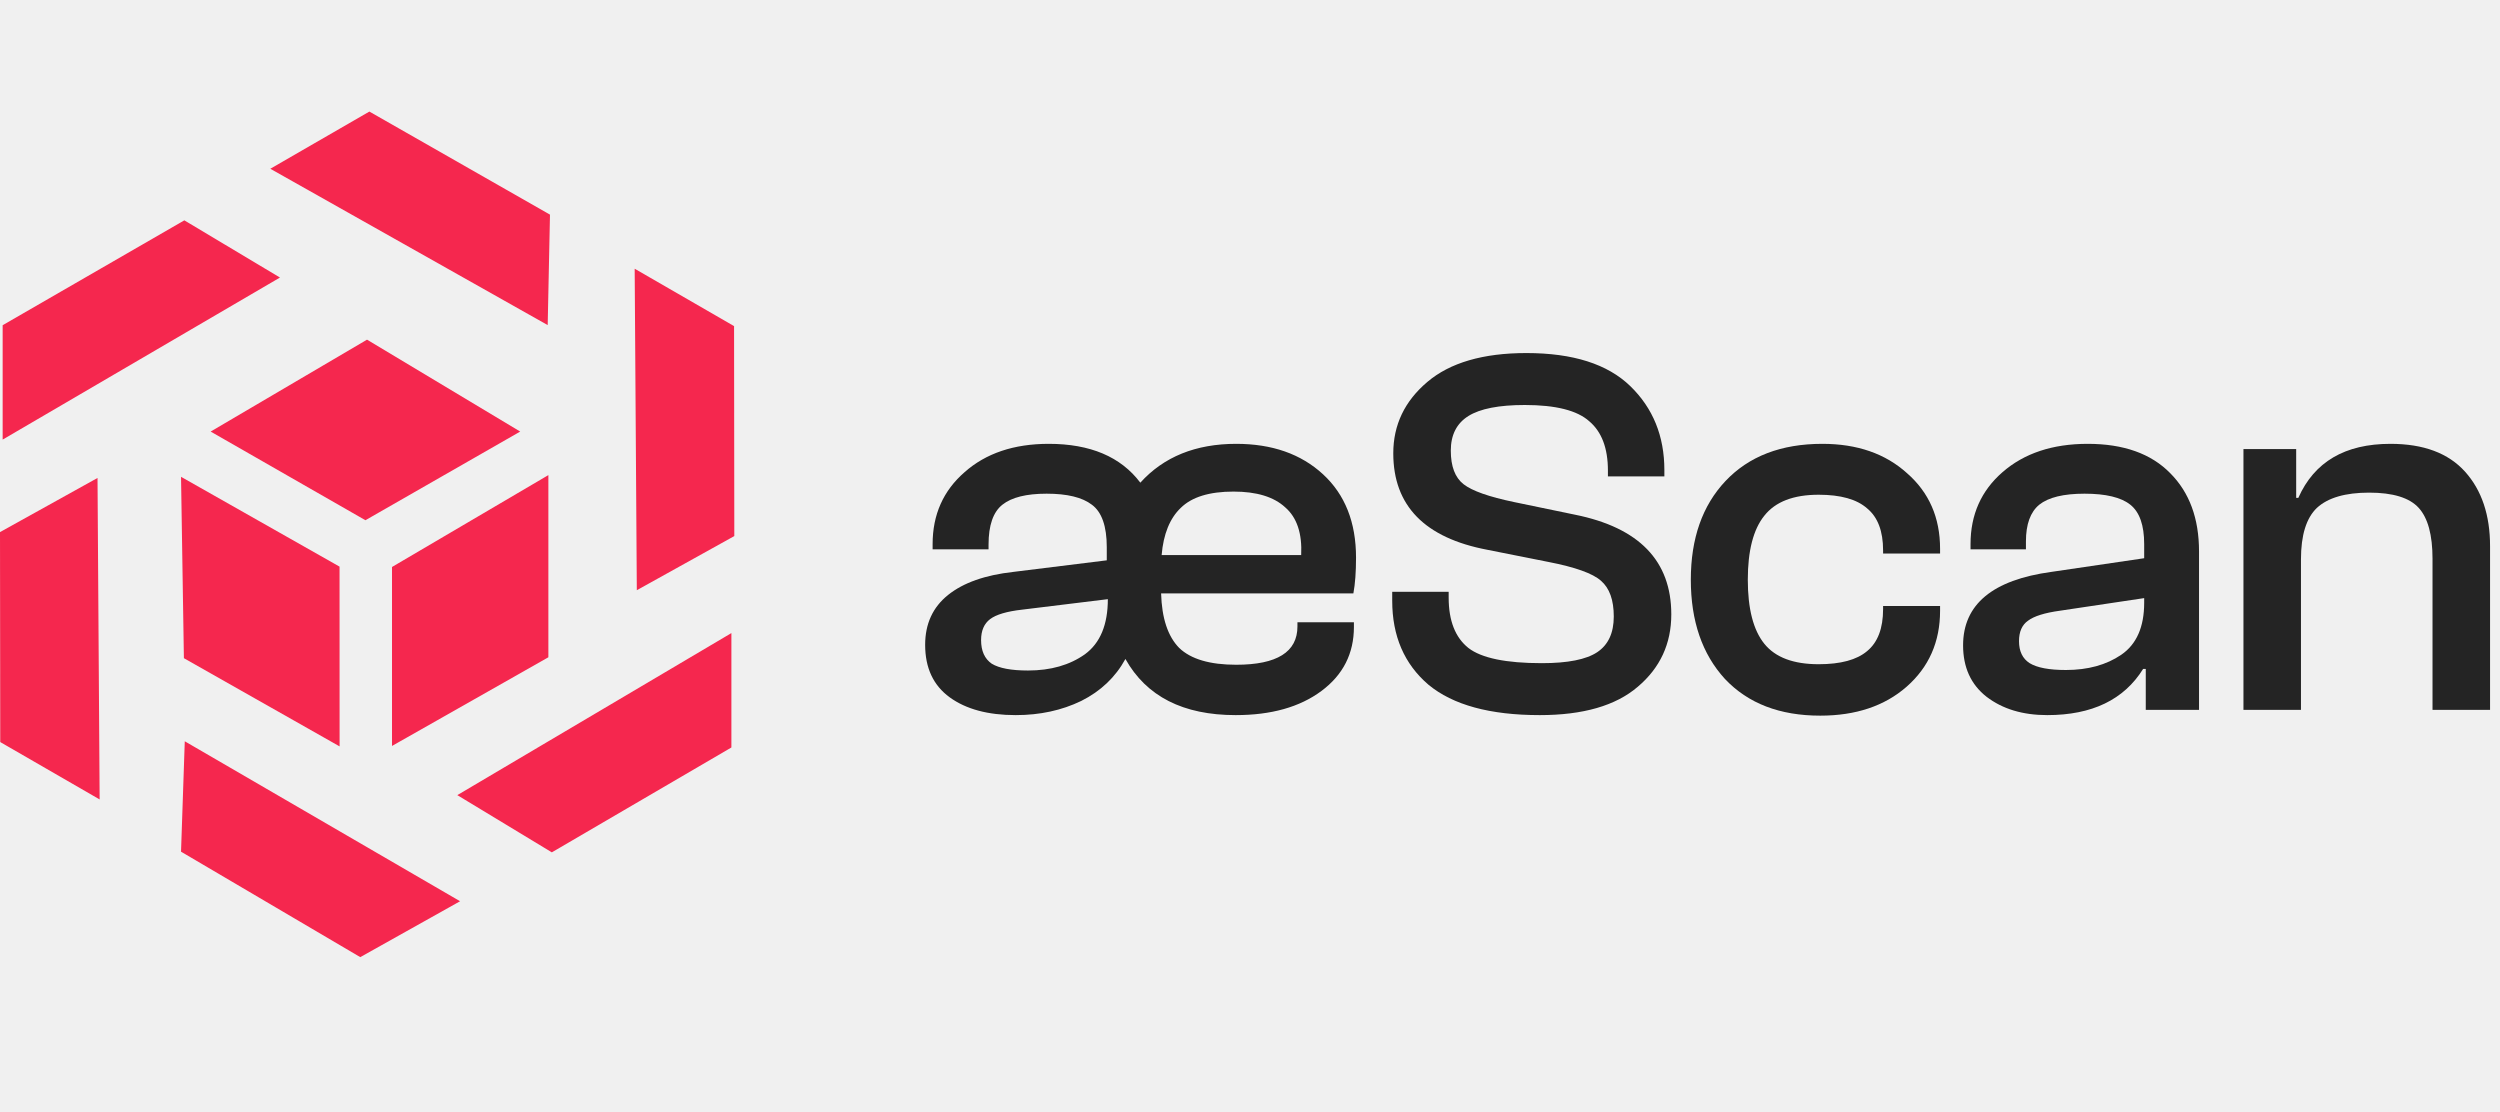
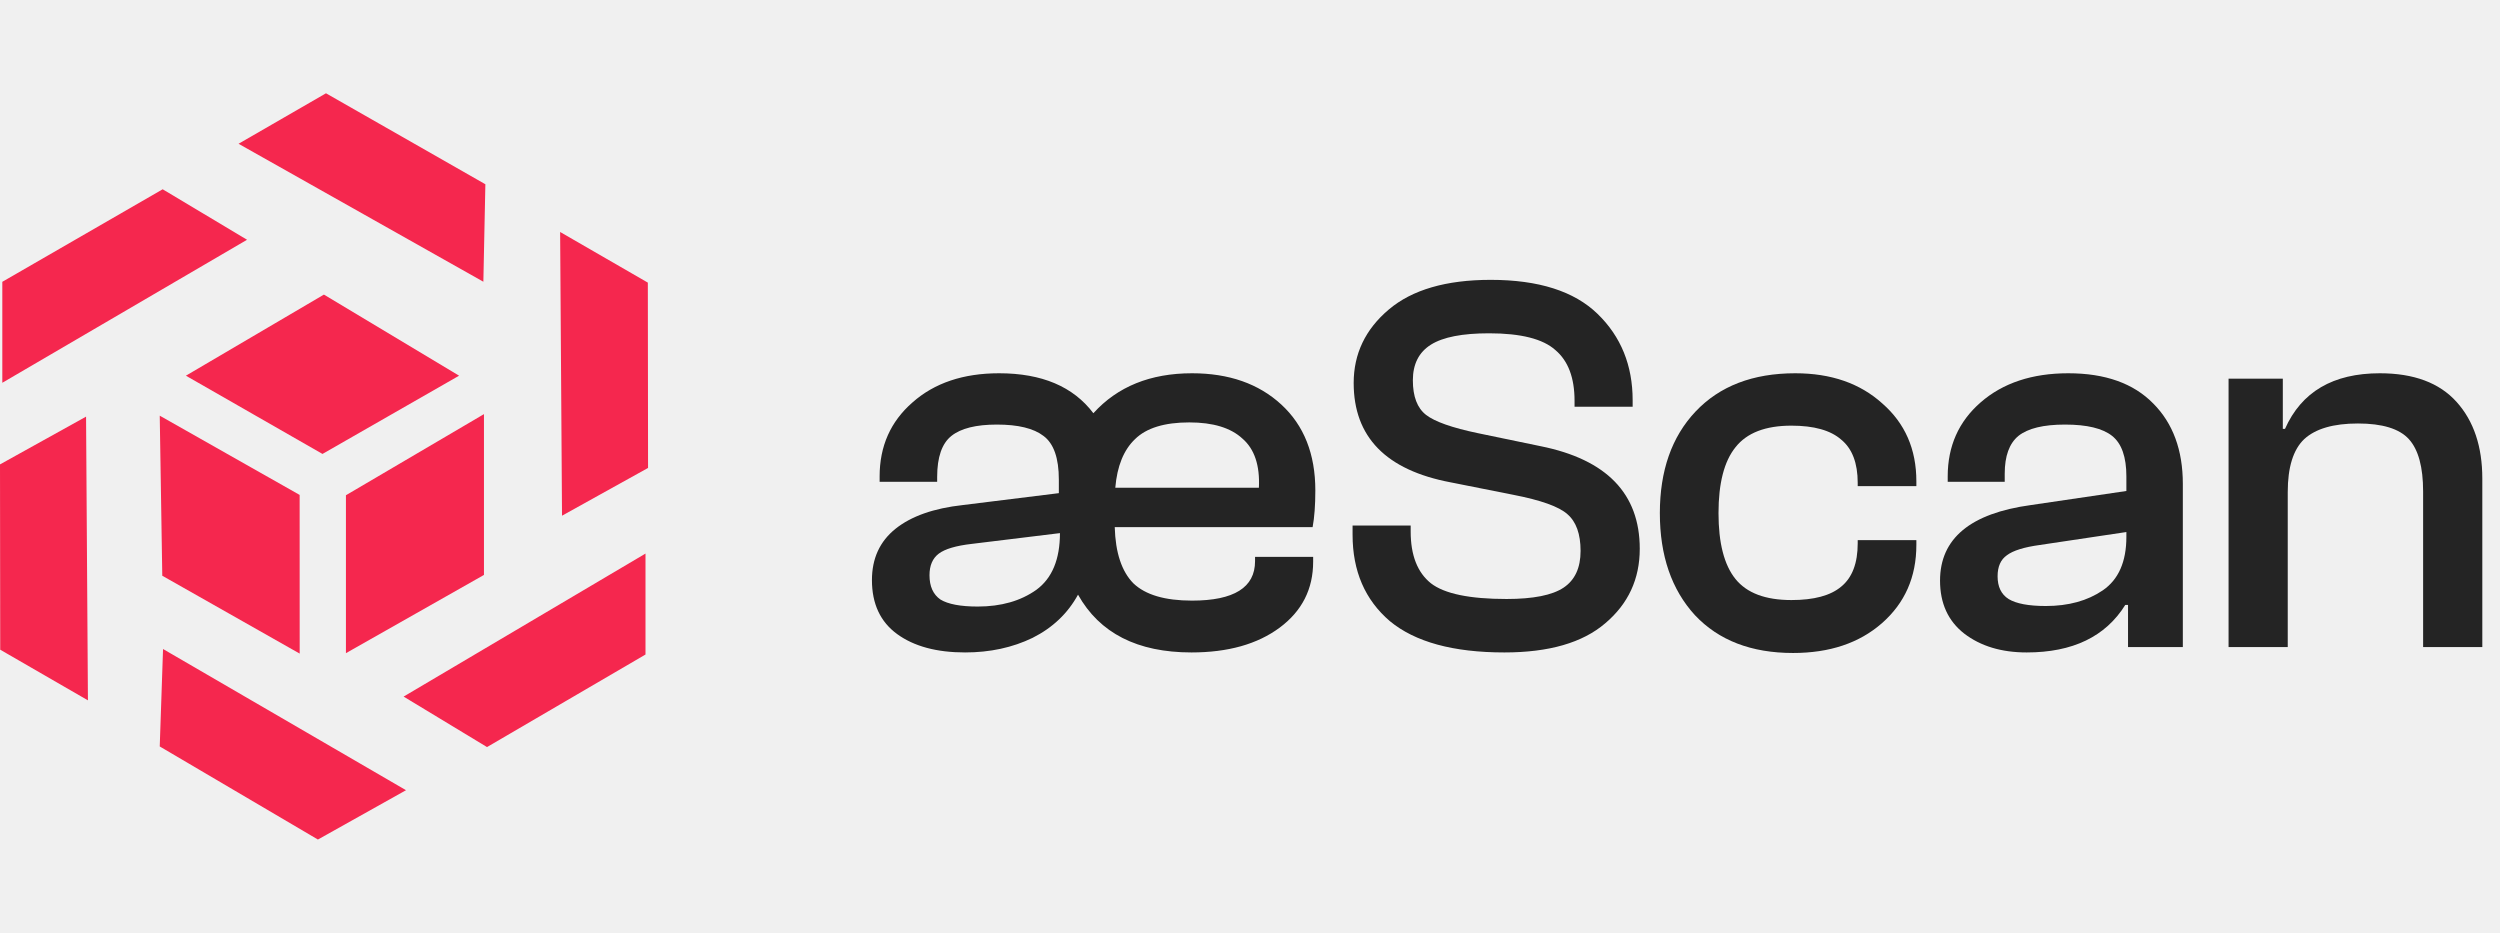
- <svg xmlns="http://www.w3.org/2000/svg" version="1.1" width="131" height="58.222" viewBox="0 0 131 58.222" xml:space="preserve">
+ <svg xmlns="http://www.w3.org/2000/svg" width="134" height="50" viewBox="0 0 134 50" fill="none">
+   <g clip-path="url(#clip0_10644_13881)">
+     <path fill-rule="evenodd" clip-rule="evenodd" d="M17.473 5L12.786 7.706L25.908 15.101L26.016 9.876L17.473 5ZM0.124 20.517V15.105L8.719 10.145L13.242 12.851L0.124 20.517ZM34.599 29.671V35.082L26.104 40.043L21.633 37.337L34.599 29.671ZM21.762 42.355L17.04 44.999L8.562 40.01L8.739 34.787L21.762 42.355ZM0.012 34.824L4.713 37.539L4.613 22.331L0 24.892L0.012 34.824ZM30.023 12.434L34.724 15.149L34.736 25.081L30.124 27.642L30.023 12.434ZM17.362 15.79L9.964 20.137L17.285 24.331L24.607 20.137L17.362 15.79ZM18.542 26.545L25.94 22.197V30.816L18.542 35.01V26.545ZM8.562 22.28L8.698 30.86L16.063 35.033L16.061 26.528L8.562 22.28Z" fill="#F5274E" />
+     <path d="M51.73 34.971C50.203 34.971 48.989 34.643 48.088 33.987C47.187 33.331 46.736 32.366 46.736 31.093C46.736 29.935 47.157 29.018 47.999 28.343C48.842 27.668 50.046 27.243 51.613 27.07L56.754 26.433V25.709C56.754 24.551 56.48 23.77 55.931 23.365C55.403 22.959 54.57 22.757 53.434 22.757C52.318 22.757 51.505 22.959 50.996 23.365C50.487 23.77 50.232 24.503 50.232 25.564V25.825H47.148V25.535C47.148 23.915 47.735 22.593 48.91 21.57C50.085 20.528 51.633 20.007 53.552 20.007C55.843 20.007 57.528 20.721 58.605 22.149C59.897 20.721 61.66 20.007 63.892 20.007C65.871 20.007 67.467 20.567 68.681 21.686C69.895 22.805 70.502 24.339 70.502 26.288C70.502 27.079 70.453 27.735 70.356 28.256H59.75C59.789 29.626 60.123 30.63 60.749 31.266C61.395 31.884 62.443 32.193 63.892 32.193C66.145 32.193 67.271 31.488 67.271 30.08V29.848H70.385V30.108C70.385 31.575 69.787 32.752 68.593 33.64C67.398 34.527 65.822 34.971 63.863 34.971C60.965 34.971 58.938 33.939 57.782 31.874C57.234 32.877 56.421 33.649 55.344 34.19C54.267 34.711 53.062 34.971 51.73 34.971ZM63.746 22.641C62.414 22.641 61.444 22.94 60.837 23.538C60.23 24.117 59.878 24.985 59.78 26.143H67.477C67.535 24.947 67.242 24.069 66.595 23.509C65.969 22.93 65.019 22.641 63.746 22.641ZM49.821 30.832C49.821 31.43 50.017 31.864 50.408 32.135C50.82 32.385 51.486 32.511 52.406 32.511C53.66 32.511 54.707 32.212 55.549 31.614C56.392 30.996 56.813 29.983 56.813 28.575L52.083 29.153C51.241 29.25 50.653 29.424 50.32 29.674C49.987 29.925 49.821 30.311 49.821 30.832Z" fill="#242424" />
+     <path d="M80.635 34.971C77.894 34.971 75.847 34.411 74.496 33.292C73.164 32.154 72.498 30.61 72.498 28.661V28.169H75.612V28.488C75.612 29.761 75.974 30.687 76.699 31.266C77.424 31.826 78.775 32.106 80.753 32.106C82.183 32.106 83.201 31.903 83.808 31.498C84.415 31.093 84.719 30.437 84.719 29.53C84.719 28.623 84.484 27.967 84.014 27.561C83.563 27.156 82.594 26.809 81.105 26.52L77.756 25.854C74.29 25.198 72.557 23.423 72.557 20.528C72.557 18.965 73.183 17.653 74.437 16.592C75.69 15.531 77.512 15 79.901 15C82.467 15 84.376 15.608 85.629 16.823C86.883 18.039 87.51 19.583 87.51 21.454V21.802H84.396V21.483C84.396 20.248 84.053 19.341 83.368 18.763C82.702 18.165 81.517 17.865 79.813 17.865C78.383 17.865 77.345 18.068 76.699 18.473C76.053 18.878 75.729 19.515 75.729 20.384C75.729 21.252 75.964 21.869 76.434 22.236C76.904 22.602 77.835 22.93 79.225 23.22L82.574 23.915C86.119 24.629 87.891 26.462 87.891 29.414C87.891 31.035 87.275 32.366 86.041 33.408C84.826 34.45 83.025 34.971 80.635 34.971Z" fill="#242424" />
+     <path d="M96.107 35C93.874 35 92.121 34.325 90.849 32.974C89.595 31.604 88.968 29.78 88.968 27.504C88.968 25.227 89.605 23.413 90.878 22.062C92.171 20.692 93.953 20.007 96.225 20.007C98.144 20.007 99.701 20.547 100.895 21.628C102.11 22.689 102.717 24.079 102.717 25.796V26.056H99.573V25.883C99.573 24.822 99.28 24.05 98.692 23.567C98.124 23.066 97.233 22.815 96.019 22.815C94.628 22.815 93.629 23.201 93.022 23.973C92.415 24.725 92.112 25.902 92.112 27.504C92.112 29.105 92.415 30.282 93.022 31.035C93.629 31.787 94.628 32.163 96.019 32.163C97.233 32.163 98.124 31.922 98.692 31.44C99.28 30.958 99.573 30.186 99.573 29.125V28.951H102.717V29.211C102.717 30.929 102.1 32.328 100.866 33.408C99.652 34.469 98.066 35 96.107 35Z" fill="#242424" />
+     <path d="M108.628 34.971C107.276 34.971 106.16 34.633 105.279 33.958C104.417 33.283 103.986 32.337 103.986 31.122C103.986 28.864 105.612 27.513 108.863 27.07L113.974 26.317V25.535C113.974 24.494 113.72 23.77 113.21 23.365C112.701 22.959 111.859 22.757 110.684 22.757C109.529 22.757 108.696 22.959 108.187 23.365C107.697 23.77 107.453 24.445 107.453 25.391V25.825H104.397V25.535C104.397 23.915 104.985 22.593 106.16 21.57C107.355 20.528 108.921 20.007 110.86 20.007C112.838 20.007 114.356 20.547 115.414 21.628C116.471 22.689 117 24.127 117 25.941V34.682H114.062V32.424H113.915C112.858 34.122 111.095 34.971 108.628 34.971ZM107.071 30.89C107.071 31.45 107.266 31.855 107.658 32.106C108.069 32.356 108.735 32.482 109.656 32.482C110.87 32.482 111.888 32.202 112.711 31.642C113.553 31.064 113.974 30.108 113.974 28.777V28.517L109.333 29.211C108.491 29.327 107.903 29.51 107.57 29.761C107.237 29.993 107.071 30.369 107.071 30.89Z" fill="#242424" />
+     <path d="M122.623 34.682H119.451V20.297H122.359V22.988H122.476C123.358 21.001 125.052 20.007 127.559 20.007C129.38 20.007 130.751 20.519 131.671 21.541C132.592 22.564 133.052 23.934 133.052 25.651V34.682H129.879V26.346C129.879 25.034 129.625 24.098 129.116 23.538C128.606 22.979 127.696 22.699 126.384 22.699C125.071 22.699 124.112 22.979 123.505 23.538C122.917 24.098 122.623 25.043 122.623 26.375V34.682Z" fill="#242424" />
+   </g>
  <defs>
- </defs>
-   <g transform="matrix(1 0 0 1 19.23925 27.99985)" id="iUE7uOUoK99GAHN6JRPko" clip-path="url(#CLIPPATH_30)">
-     <clipPath id="CLIPPATH_30">
-       <rect transform="matrix(1 0 0 1 43.50025 0.000003)" id="clip0_5418_53294" x="-62.739" y="-27.154" rx="0" ry="0" width="125.479" height="54.308" />
+     <clipPath id="clip0_10644_13881">
+       <rect width="133.052" height="49.999" fill="white" />
    </clipPath>
-     <path style="stroke: none; stroke-width: 1; stroke-dasharray: none; stroke-linecap: butt; stroke-dashoffset: 0; stroke-linejoin: miter; stroke-miterlimit: 4; fill: rgb(245,39,78); fill-rule: evenodd; opacity: 1;" vector-effect="non-scaling-stroke" transform=" translate(-19.23925, -27.99985)" d="M 19.355 5.846 L 14.164 8.843 L 28.699 17.035 L 28.819 11.247 L 19.355 5.846 Z M 0.139 23.035 L 0.139 17.041 L 9.659 11.546 L 14.67 14.543 L 0.139 23.035 Z M 38.325 33.173 L 38.325 39.168 L 28.916 44.663 L 23.963 41.665 L 38.325 33.173 Z M 24.108 47.225 L 18.878 50.154 L 9.486 44.628 L 9.682 38.843 L 24.108 47.225 Z M 0.013 38.884 L 5.221 41.891 L 5.11 25.045 L 0 27.882 L 0.013 38.884 Z M 33.257 14.081 L 38.465 17.088 L 38.478 28.09 L 33.369 30.927 L 33.257 14.081 Z M 19.232 17.798 L 11.038 22.614 L 19.148 27.26 L 27.258 22.614 L 19.232 17.798 Z M 20.541 29.71 L 28.735 24.895 L 28.735 34.441 L 20.541 39.088 L 20.541 29.71 Z M 9.486 24.985 L 9.636 34.489 L 17.795 39.111 L 17.792 29.691 L 9.486 24.985 Z" stroke-linecap="round" />
-   </g>
-   <g transform="matrix(1 0 0 1 59.7674 30.3647)" id="1zh1I5UzNkQhDn4lg8swG" clip-path="url(#CLIPPATH_31)">
-     <clipPath id="CLIPPATH_31">
-       <rect transform="matrix(1 0 0 1 7.9721 -2.364847)" id="clip0_5418_53294" x="-62.739" y="-27.154" rx="0" ry="0" width="125.479" height="54.308" />
-     </clipPath>
-     <path style="stroke: none; stroke-width: 1; stroke-dasharray: none; stroke-linecap: butt; stroke-dashoffset: 0; stroke-linejoin: miter; stroke-miterlimit: 4; fill: rgb(36,36,36); fill-rule: nonzero; opacity: 1;" vector-effect="non-scaling-stroke" transform=" translate(-54.7674, -30.3647)" d="M 48.223 37.472 C 46.772 37.472 45.618 37.161 44.762 36.538 C 43.906 35.914 43.478 34.998 43.478 33.788 C 43.478 32.688 43.879 31.817 44.679 31.176 C 45.479 30.534 46.623 30.131 48.111 29.966 L 52.995 29.361 L 52.995 28.674 C 52.995 27.574 52.735 26.831 52.214 26.447 C 51.711 26.061 50.921 25.869 49.842 25.869 C 48.781 25.869 48.009 26.061 47.525 26.447 C 47.041 26.831 46.8 27.528 46.8 28.536 L 46.8 28.784 L 43.869 28.784 L 43.869 28.509 C 43.869 26.969 44.427 25.713 45.544 24.742 C 46.66 23.752 48.13 23.257 49.953 23.257 C 52.13 23.257 53.73 23.935 54.753 25.292 C 55.981 23.935 57.656 23.257 59.777 23.257 C 61.656 23.257 63.172 23.788 64.326 24.852 C 65.48 25.915 66.056 27.372 66.056 29.224 C 66.056 29.975 66.01 30.598 65.917 31.093 L 55.842 31.093 C 55.879 32.395 56.195 33.348 56.791 33.953 C 57.405 34.54 58.4 34.833 59.777 34.833 C 61.916 34.833 62.986 34.164 62.986 32.826 L 62.986 32.606 L 65.945 32.606 L 65.945 32.853 C 65.945 34.246 65.377 35.364 64.242 36.208 C 63.107 37.051 61.61 37.472 59.749 37.472 C 56.995 37.472 55.07 36.492 53.972 34.53 C 53.451 35.484 52.679 36.217 51.656 36.73 C 50.632 37.225 49.488 37.472 48.223 37.472 Z M 59.637 25.759 C 58.372 25.759 57.451 26.043 56.874 26.611 C 56.298 27.161 55.963 27.986 55.87 29.086 L 63.182 29.086 C 63.237 27.95 62.958 27.116 62.344 26.584 C 61.749 26.034 60.847 25.759 59.637 25.759 Z M 46.409 33.541 C 46.409 34.109 46.595 34.521 46.967 34.778 C 47.358 35.016 47.99 35.135 48.865 35.135 C 50.056 35.135 51.051 34.851 51.851 34.283 C 52.651 33.696 53.051 32.734 53.051 31.396 L 48.558 31.946 C 47.758 32.037 47.2 32.202 46.883 32.441 C 46.567 32.679 46.409 33.046 46.409 33.541 Z" stroke-linecap="round" />
-   </g>
-   <g transform="matrix(1 0 0 1 80.26405 27.98625)" id="9U5JtJtIBvJCPozIEHmtP" clip-path="url(#CLIPPATH_32)">
-     <clipPath id="CLIPPATH_32">
-       <rect transform="matrix(1 0 0 1 -12.52455 0.013603)" id="clip0_5418_53294" x="-62.739" y="-27.154" rx="0" ry="0" width="125.479" height="54.308" />
-     </clipPath>
-     <path style="stroke: none; stroke-width: 1; stroke-dasharray: none; stroke-linecap: butt; stroke-dashoffset: 0; stroke-linejoin: miter; stroke-miterlimit: 4; fill: rgb(36,36,36); fill-rule: nonzero; opacity: 1;" vector-effect="non-scaling-stroke" transform=" translate(-75.26405, -27.98625)" d="M 75.683 37.472 C 73.078 37.472 71.134 36.941 69.85 35.878 C 68.585 34.796 67.952 33.33 67.952 31.478 L 67.952 31.011 L 70.91 31.011 L 70.91 31.313 C 70.91 32.523 71.254 33.403 71.943 33.953 C 72.631 34.485 73.915 34.75 75.794 34.75 C 77.153 34.75 78.12 34.558 78.697 34.173 C 79.273 33.788 79.562 33.165 79.562 32.303 C 79.562 31.442 79.339 30.818 78.892 30.433 C 78.464 30.049 77.543 29.718 76.129 29.444 L 72.948 28.811 C 69.654 28.188 68.008 26.501 68.008 23.752 C 68.008 22.267 68.603 21.02 69.794 20.012 C 70.985 19.004 72.715 18.5 74.985 18.5 C 77.422 18.5 79.236 19.077 80.427 20.232 C 81.618 21.387 82.213 22.854 82.213 24.632 L 82.213 24.962 L 79.255 24.962 L 79.255 24.659 C 79.255 23.486 78.929 22.625 78.278 22.075 C 77.645 21.506 76.52 21.222 74.901 21.222 C 73.543 21.222 72.557 21.415 71.943 21.8 C 71.329 22.184 71.022 22.789 71.022 23.614 C 71.022 24.439 71.245 25.026 71.692 25.374 C 72.138 25.722 73.022 26.034 74.343 26.309 L 77.525 26.969 C 80.892 27.647 82.576 29.389 82.576 32.193 C 82.576 33.733 81.99 34.998 80.818 35.988 C 79.664 36.978 77.953 37.472 75.683 37.472 Z" stroke-linecap="round" />
-   </g>
-   <g transform="matrix(1 0 0 1 95.1295 30.37845)" id="oLR2_TeVEtZSQbSfiyzsH" clip-path="url(#CLIPPATH_33)">
-     <clipPath id="CLIPPATH_33">
-       <rect transform="matrix(1 0 0 1 -27.39 -2.378597)" id="clip0_5418_53294" x="-62.739" y="-27.154" rx="0" ry="0" width="125.479" height="54.308" />
-     </clipPath>
-     <path style="stroke: none; stroke-width: 1; stroke-dasharray: none; stroke-linecap: butt; stroke-dashoffset: 0; stroke-linejoin: miter; stroke-miterlimit: 4; fill: rgb(36,36,36); fill-rule: nonzero; opacity: 1;" vector-effect="non-scaling-stroke" transform=" translate(-90.1295, -30.37845)" d="M 90.381 37.5 C 88.26 37.5 86.594 36.858 85.385 35.575 C 84.194 34.274 83.599 32.541 83.599 30.378 C 83.599 28.215 84.204 26.492 85.413 25.209 C 86.641 23.908 88.334 23.257 90.492 23.257 C 92.316 23.257 93.795 23.77 94.93 24.797 C 96.083 25.805 96.66 27.125 96.66 28.756 L 96.66 29.004 L 93.674 29.004 L 93.674 28.839 C 93.674 27.83 93.395 27.097 92.837 26.639 C 92.297 26.162 91.451 25.924 90.297 25.924 C 88.976 25.924 88.027 26.291 87.45 27.024 C 86.874 27.739 86.585 28.857 86.585 30.378 C 86.585 31.9 86.874 33.018 87.45 33.733 C 88.027 34.448 88.976 34.805 90.297 34.805 C 91.451 34.805 92.297 34.576 92.837 34.118 C 93.395 33.66 93.674 32.926 93.674 31.918 L 93.674 31.753 L 96.66 31.753 L 96.66 32.001 C 96.66 33.632 96.074 34.961 94.902 35.988 C 93.748 36.996 92.241 37.5 90.381 37.5 Z" stroke-linecap="round" />
-   </g>
-   <g transform="matrix(1 0 0 1 109.0473 30.3647)" id="s5Jw5DKj6fvjOHYBYbBJY" clip-path="url(#CLIPPATH_34)">
-     <clipPath id="CLIPPATH_34">
-       <rect transform="matrix(1 0 0 1 -41.30785 -2.364847)" id="clip0_5418_53294" x="-62.739" y="-27.154" rx="0" ry="0" width="125.479" height="54.308" />
-     </clipPath>
-     <path style="stroke: none; stroke-width: 1; stroke-dasharray: none; stroke-linecap: butt; stroke-dashoffset: 0; stroke-linejoin: miter; stroke-miterlimit: 4; fill: rgb(36,36,36); fill-rule: nonzero; opacity: 1;" vector-effect="non-scaling-stroke" transform=" translate(-104.0473, -30.3647)" d="M 102.275 37.472 C 100.991 37.472 99.931 37.152 99.094 36.51 C 98.275 35.868 97.866 34.97 97.866 33.816 C 97.866 31.671 99.41 30.388 102.498 29.966 L 107.355 29.251 L 107.355 28.509 C 107.355 27.519 107.113 26.831 106.629 26.447 C 106.145 26.061 105.345 25.869 104.229 25.869 C 103.131 25.869 102.34 26.061 101.857 26.447 C 101.391 26.831 101.159 27.473 101.159 28.371 L 101.159 28.784 L 98.256 28.784 L 98.256 28.509 C 98.256 26.969 98.815 25.713 99.931 24.742 C 101.066 23.752 102.554 23.257 104.396 23.257 C 106.275 23.257 107.717 23.77 108.722 24.797 C 109.727 25.805 110.229 27.171 110.229 28.894 L 110.229 37.197 L 107.438 37.197 L 107.438 35.053 L 107.299 35.053 C 106.294 36.666 104.62 37.472 102.275 37.472 Z M 100.796 33.596 C 100.796 34.127 100.982 34.512 101.354 34.75 C 101.745 34.989 102.378 35.108 103.252 35.108 C 104.406 35.108 105.373 34.842 106.154 34.31 C 106.955 33.761 107.355 32.853 107.355 31.588 L 107.355 31.341 L 102.945 32.001 C 102.145 32.111 101.587 32.285 101.271 32.523 C 100.954 32.743 100.796 33.101 100.796 33.596 Z" stroke-linecap="round" />
-   </g>
-   <g transform="matrix(1 0 0 1 124.018 30.2272)" id="7zcriub0iBxsVzTTq-ECw" clip-path="url(#CLIPPATH_35)">
-     <clipPath id="CLIPPATH_35">
-       <rect transform="matrix(1 0 0 1 -56.2785 -2.227347)" id="clip0_5418_53294" x="-62.739" y="-27.154" rx="0" ry="0" width="125.479" height="54.308" />
-     </clipPath>
-     <path style="stroke: none; stroke-width: 1; stroke-dasharray: none; stroke-linecap: butt; stroke-dashoffset: 0; stroke-linejoin: miter; stroke-miterlimit: 4; fill: rgb(36,36,36); fill-rule: nonzero; opacity: 1;" vector-effect="non-scaling-stroke" transform=" translate(-119.018, -30.2272)" d="M 115.571 37.197 L 112.557 37.197 L 112.557 23.532 L 115.32 23.532 L 115.32 26.089 L 115.432 26.089 C 116.269 24.201 117.878 23.257 120.26 23.257 C 121.99 23.257 123.292 23.743 124.167 24.714 C 125.041 25.686 125.479 26.987 125.479 28.619 L 125.479 37.197 L 122.464 37.197 L 122.464 29.279 C 122.464 28.032 122.223 27.143 121.739 26.611 C 121.255 26.08 120.39 25.814 119.143 25.814 C 117.897 25.814 116.985 26.08 116.408 26.611 C 115.85 27.143 115.571 28.041 115.571 29.306 L 115.571 37.197 Z" stroke-linecap="round" />
-   </g>
+   </defs>
</svg>
